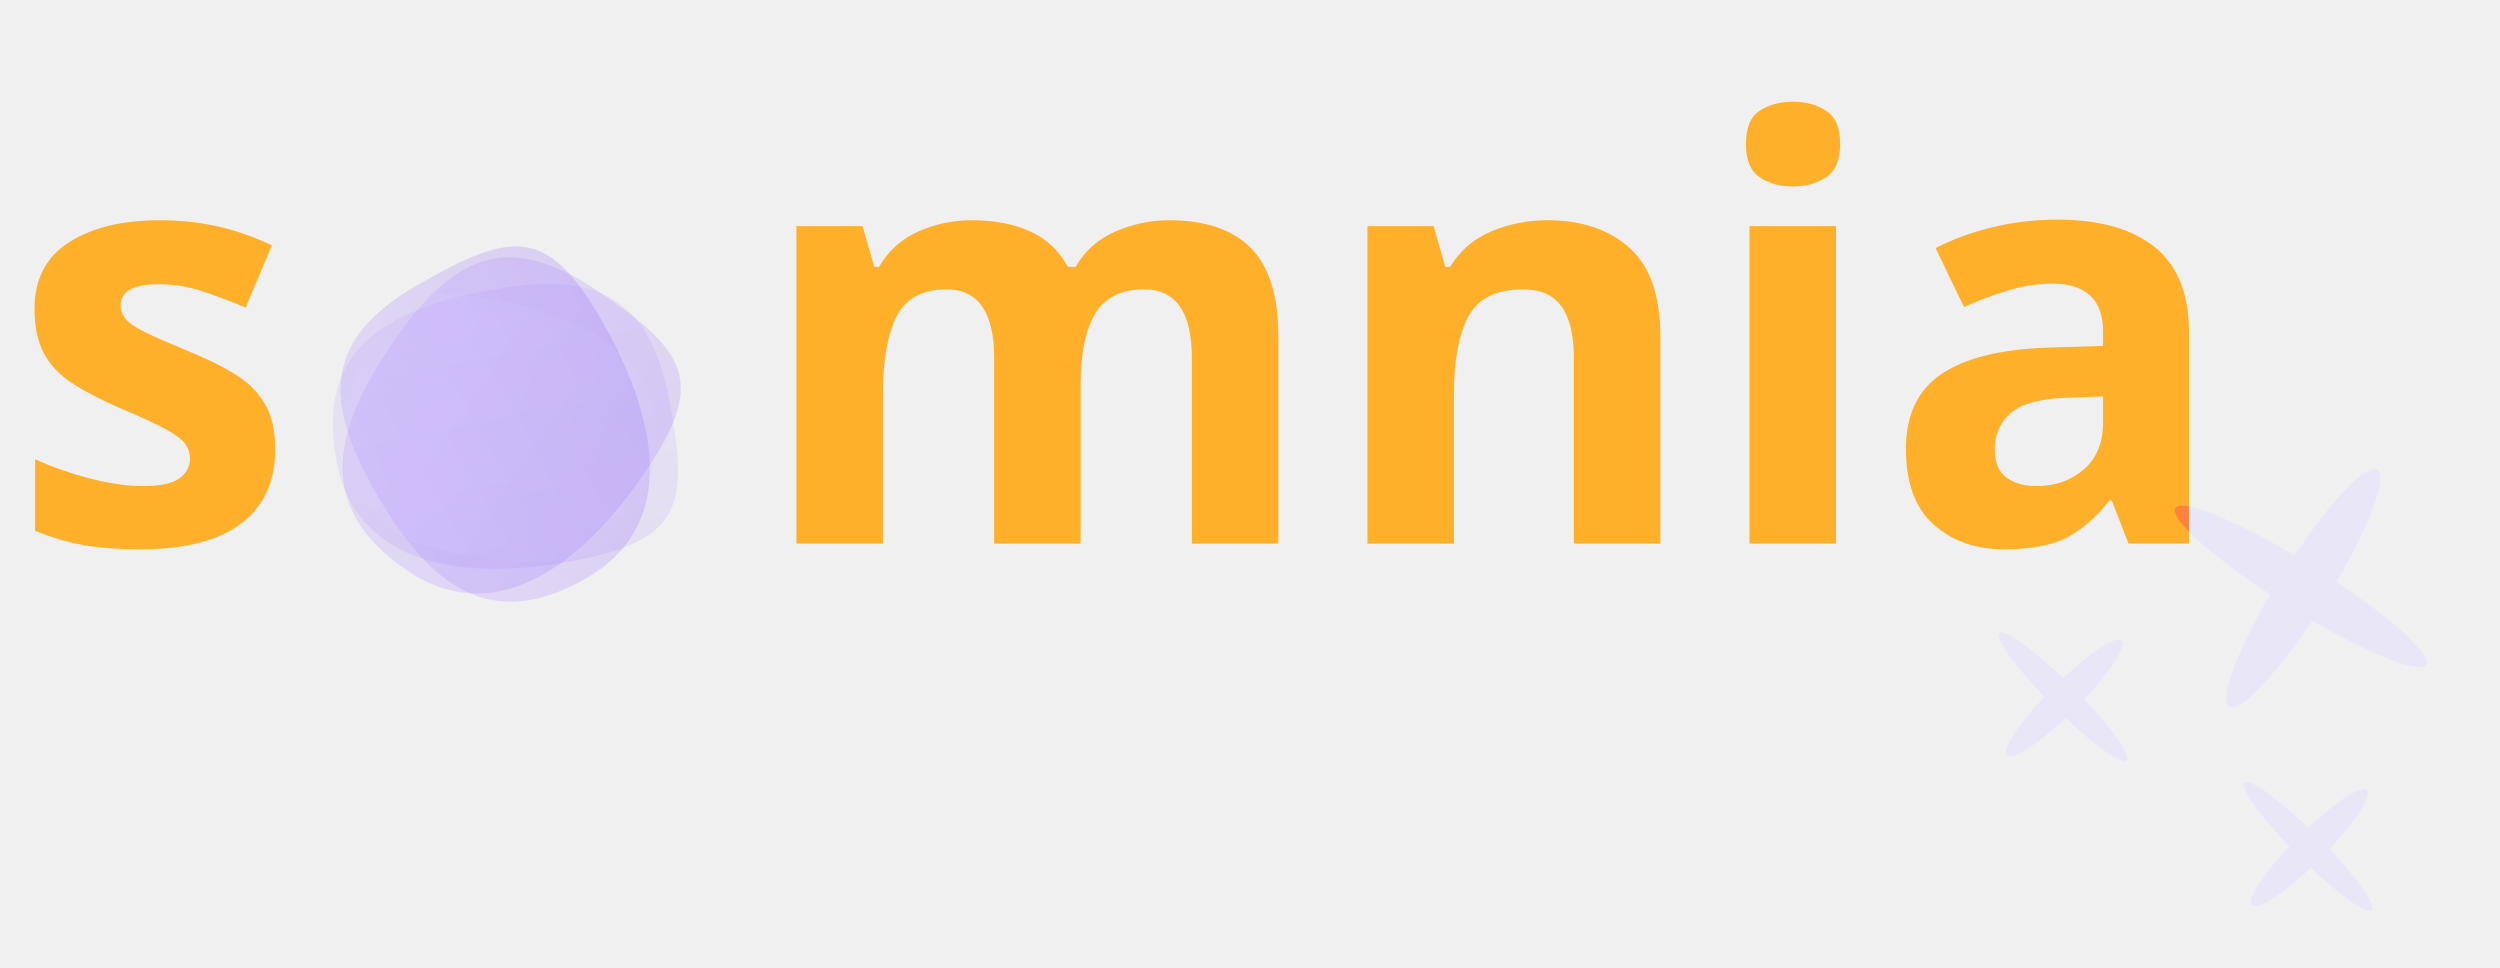
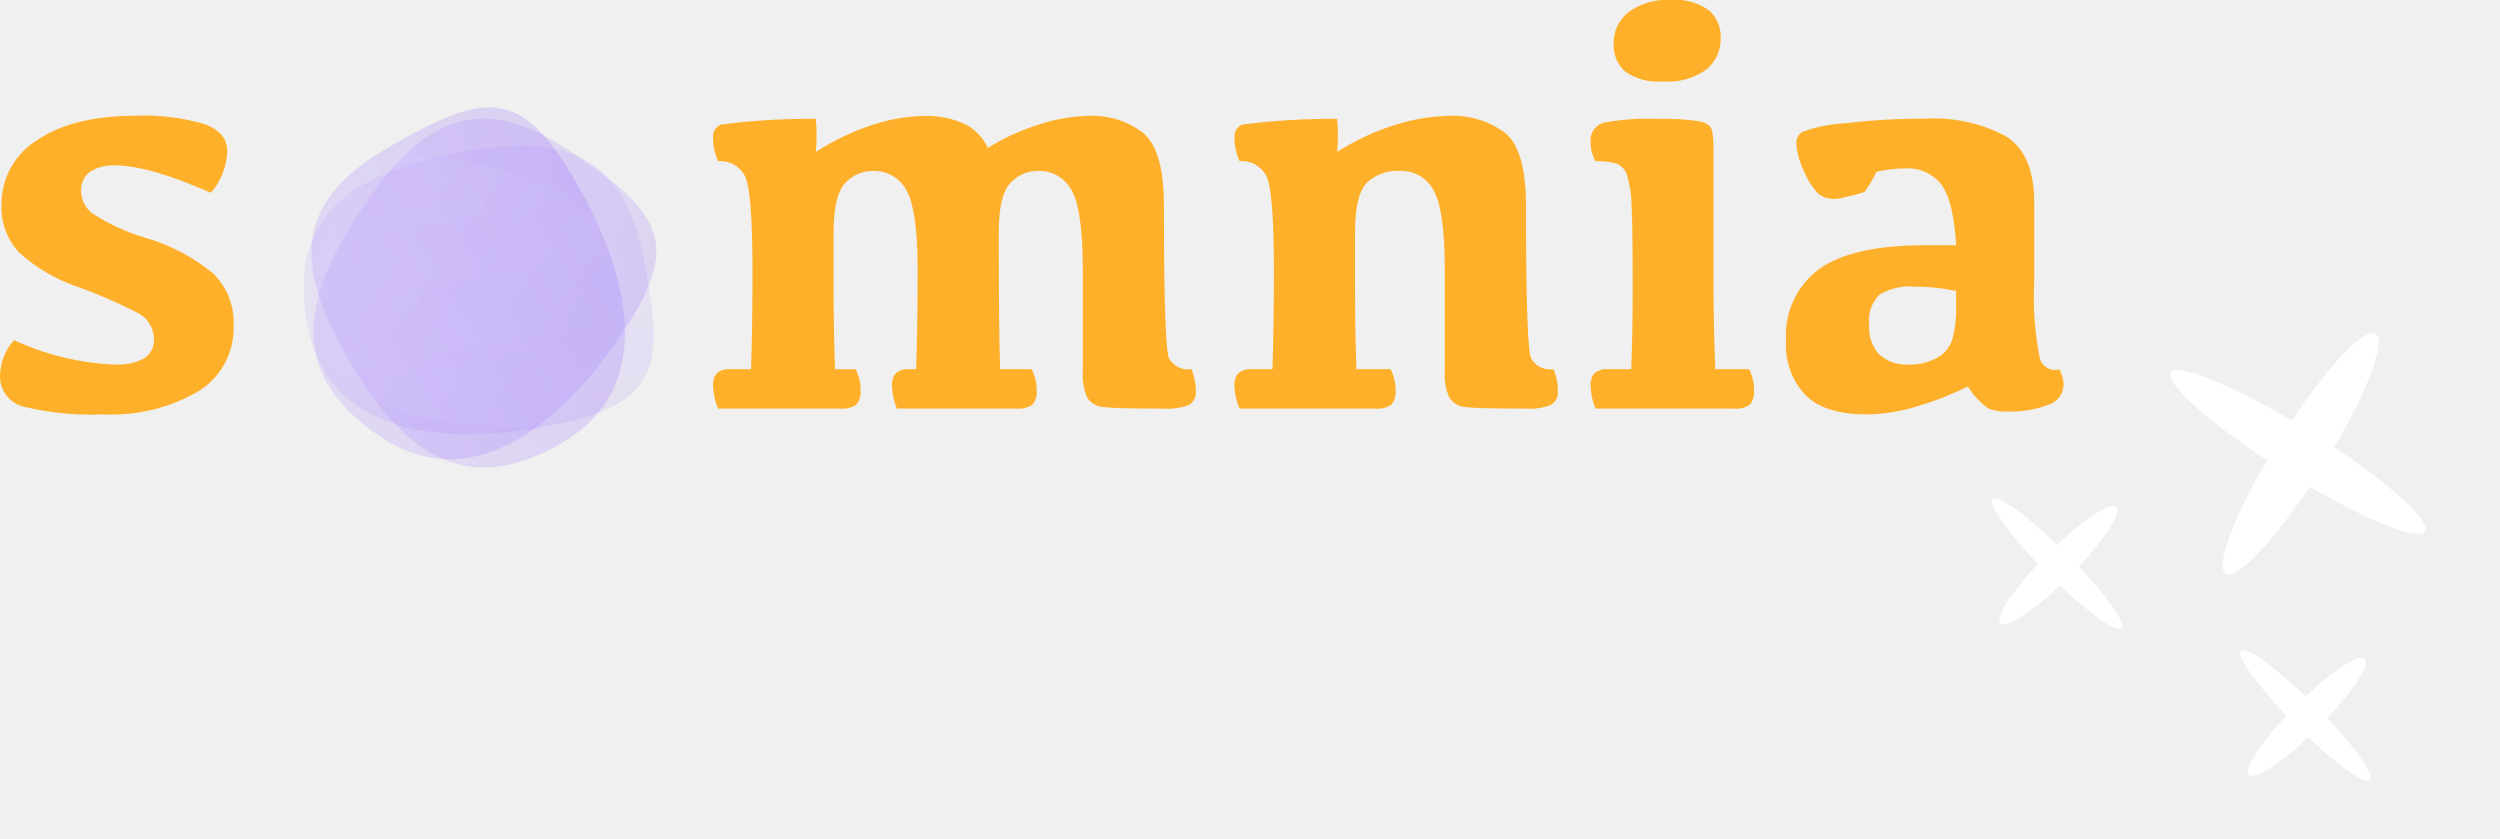
- <svg xmlns="http://www.w3.org/2000/svg" width="197.768" height="76.523" viewBox="0 0 197.768 76.523">
+ <svg xmlns="http://www.w3.org/2000/svg" width="195.144" height="65.418" viewBox="0 0 195.144 65.418">
  <defs>
    <linearGradient id="a" x1="0.5" x2="0.5" y2="1" gradientUnits="objectBoundingBox">
      <stop offset="0" stop-color="#a884ff" />
      <stop offset="1" stop-color="#8c60fb" />
    </linearGradient>
  </defs>
-   <g transform="translate(-187 -104)">
-     <g transform="translate(188 104)">
-       <text transform="translate(82 43)" fill="#feb02a" font-size="46" font-family="Kefa-Bold, Kefa" font-weight="700">
-         <tspan x="-82.331" y="0" xml:space="preserve">s   mnia</tspan>
-       </text>
-       <g transform="translate(22.066 16.777)">
-         <path d="M14.021,0c8.542,0,12.74,2.44,12.74,11.069s-1.128,11.215-9.67,11.215S0,19.7,0,11.069,5.478,0,14.021,0Z" transform="translate(1.459 8.939) rotate(-11)" opacity="0.126" fill="url(#a)" />
-         <path d="M14.021,0c8.542,0,12.74,2.44,12.74,11.069s-1.128,11.215-9.67,11.215S0,19.7,0,11.069,5.478,0,14.021,0Z" transform="translate(0 22.186) rotate(-56)" opacity="0.197" fill="url(#a)" />
-         <path d="M14.021,0c8.542,0,12.74,2.44,12.74,11.069s-1.127,11.215-9.67,11.215S0,19.7,0,11.069,5.478,0,14.021,0Z" transform="translate(13.761 34.482) rotate(-120)" opacity="0.219" fill="url(#a)" />
-         <path d="M12.828,0c7.816,0,11.657,2.232,11.657,10.128s-1.032,10.261-8.847,10.261S0,18.024,0,10.128,5.013,0,12.828,0Z" transform="translate(27.216 29.308) rotate(-171)" fill="#dcceff" opacity="0.113" />
-       </g>
+   <g transform="translate(-189.624 -108.105)">
+     <path d="M-69.708-22.865a16.66,16.66,0,0,1,5.233.64q1.842.64,1.842,2.145a5.274,5.274,0,0,1-1.28,3.234q-4.852-2.134-7.435-2.134a3.288,3.288,0,0,0-2.033.517,1.768,1.768,0,0,0-.663,1.482,2.222,2.222,0,0,0,.887,1.752,15.847,15.847,0,0,0,4.1,1.887,14.624,14.624,0,0,1,5.334,2.808,5.331,5.331,0,0,1,1.583,4.021A5.8,5.8,0,0,1-64.89-1.348a13.477,13.477,0,0,1-7.446,1.8,22.38,22.38,0,0,1-6.177-.6,2.425,2.425,0,0,1-1.864-2.459,4.315,4.315,0,0,1,1.1-2.74,20.582,20.582,0,0,0,7.929,1.909,4.293,4.293,0,0,0,2.2-.472A1.688,1.688,0,0,0-68.36-5.48a2.293,2.293,0,0,0-1.381-2.044,38.191,38.191,0,0,0-4.436-1.932,13.132,13.132,0,0,1-4.683-2.707,5.12,5.12,0,0,1-1.4-3.717,5.866,5.866,0,0,1,2.8-5.087Q-74.671-22.865-69.708-22.865Zm67.293,9.142q0,7.974.112,10.646H.146a3.414,3.414,0,0,1,.4,1.662,1.5,1.5,0,0,1-.326,1.1A1.869,1.869,0,0,1-1.044,0h-9.321a4.742,4.742,0,0,1-.382-1.774,1.344,1.344,0,0,1,.314-1,1.419,1.419,0,0,1,1.011-.3h.562q.112-3.931.112-7.771,0-4.582-.842-6.143a2.871,2.871,0,0,0-2.729-1.561,2.841,2.841,0,0,0-2.066.932q-.921.932-.921,3.9v4.515q0,2.83.112,6.132h1.617A3.576,3.576,0,0,1-13.2-1.415a1.5,1.5,0,0,1-.326,1.1A1.869,1.869,0,0,1-14.791,0h-9.523a4.518,4.518,0,0,1-.4-1.774,1.344,1.344,0,0,1,.314-1,1.419,1.419,0,0,1,1.011-.3h1.64q.112-3.706.112-7.659,0-6.289-.6-7.435a2.141,2.141,0,0,0-2.078-1.146,4.347,4.347,0,0,1-.4-1.8,1.019,1.019,0,0,1,.6-1.056,54.236,54.236,0,0,1,7.423-.449,14.612,14.612,0,0,1,0,2.583A19.172,19.172,0,0,1-12.106-22.2a13.346,13.346,0,0,1,3.74-.64,6.932,6.932,0,0,1,3.414.685A3.877,3.877,0,0,1-3.268-20.35a17.622,17.622,0,0,1,4.11-1.864,12.832,12.832,0,0,1,3.616-.629A6.465,6.465,0,0,1,8.939-21.45q1.539,1.393,1.539,5.615,0,11.051.4,11.916a1.7,1.7,0,0,0,1.752.842,4.338,4.338,0,0,1,.337,1.685,1.144,1.144,0,0,1-.528,1.1A4.661,4.661,0,0,1,10.433,0q-3.639,0-4.6-.112A1.636,1.636,0,0,1,4.5-.842,4.384,4.384,0,0,1,4.144-2.92v-7.929q0-4.582-.842-6.143A2.871,2.871,0,0,0,.573-18.553a2.841,2.841,0,0,0-2.066.932Q-2.415-16.688-2.415-13.724ZM24-20.035A18.526,18.526,0,0,1,28.705-22.2a14.358,14.358,0,0,1,3.785-.64A6.835,6.835,0,0,1,37.2-21.45q1.539,1.393,1.539,5.615,0,11.051.4,11.916a1.7,1.7,0,0,0,1.752.842,4.338,4.338,0,0,1,.337,1.685,1.144,1.144,0,0,1-.528,1.1A4.661,4.661,0,0,1,38.689,0q-3.639,0-4.6-.112a1.636,1.636,0,0,1-1.325-.73A4.384,4.384,0,0,1,32.4-2.92v-7.929q0-4.582-.842-6.143a2.871,2.871,0,0,0-2.729-1.561,3.376,3.376,0,0,0-2.516.932q-.921.932-.921,3.9v4.515q0,2.83.112,6.132h2.673a3.576,3.576,0,0,1,.382,1.662,1.5,1.5,0,0,1-.326,1.1A1.869,1.869,0,0,1,26.964,0H16.385a4.518,4.518,0,0,1-.4-1.774,1.344,1.344,0,0,1,.314-1,1.419,1.419,0,0,1,1.011-.3h1.64q.112-3.706.112-7.659,0-6.289-.6-7.435a2.141,2.141,0,0,0-2.078-1.146,4.347,4.347,0,0,1-.4-1.8,1.019,1.019,0,0,1,.6-1.056A54.236,54.236,0,0,1,24-22.618,14.612,14.612,0,0,1,24-20.035Zm25.4-5.5a4.441,4.441,0,0,1-2.92-.775,2.736,2.736,0,0,1-.9-2.19A3.032,3.032,0,0,1,46.73-30.94a4.955,4.955,0,0,1,3.257-.955,4.509,4.509,0,0,1,3.055.82,2.767,2.767,0,0,1,.9,2.145A3.119,3.119,0,0,1,52.862-26.5,5.105,5.105,0,0,1,49.4-25.538Zm4.11,22.461h2.65a3.576,3.576,0,0,1,.382,1.662,1.5,1.5,0,0,1-.326,1.1A1.869,1.869,0,0,1,54.951,0H44.169a4.742,4.742,0,0,1-.382-1.774,1.344,1.344,0,0,1,.314-1,1.419,1.419,0,0,1,1.011-.3h1.842q.112-2.875.112-6.132,0-4.964-.079-6.592a8.934,8.934,0,0,0-.348-2.381,1.4,1.4,0,0,0-.831-.943,5.375,5.375,0,0,0-1.64-.191,2.757,2.757,0,0,1-.382-1.46,1.414,1.414,0,0,1,1.033-1.55,18.975,18.975,0,0,1,4.2-.292,19.034,19.034,0,0,1,3.246.18q.865.18.988.708a6.8,6.8,0,0,1,.124,1.471V-9.209Q53.4-5.952,53.513-3.077ZM73.234-1.729A24.3,24.3,0,0,1,69.393-.213a13.864,13.864,0,0,1-4.065.663q-3.257,0-4.773-1.5a5.684,5.684,0,0,1-1.516-4.223,6.438,6.438,0,0,1,2.605-5.638q2.605-1.842,8.221-1.842h2.448q-.2-3.459-1.146-4.728a3.3,3.3,0,0,0-2.83-1.269,10.4,10.4,0,0,0-2.246.27,8.678,8.678,0,0,1-.932,1.572,10.8,10.8,0,0,1-1.55.4,2.242,2.242,0,0,1-1.988-.2,5.543,5.543,0,0,1-1.179-1.819,5.524,5.524,0,0,1-.6-2.2,1,1,0,0,1,.46-.876,12.1,12.1,0,0,1,3.4-.674,51.758,51.758,0,0,1,6.267-.359,11.973,11.973,0,0,1,6.2,1.359q2.246,1.359,2.246,5.267v5.952a24.473,24.473,0,0,0,.427,6.1,1.209,1.209,0,0,0,1.527.887,2.6,2.6,0,0,1,.337,1.235A1.676,1.676,0,0,1,79.512-.3a8.217,8.217,0,0,1-3.246.528A3.628,3.628,0,0,1,74.851,0,5.828,5.828,0,0,1,73.234-1.729Zm-.921-7.457a16.036,16.036,0,0,0-3.279-.337,4.46,4.46,0,0,0-2.7.629,2.882,2.882,0,0,0-.809,2.381,3.071,3.071,0,0,0,.8,2.3,3.2,3.2,0,0,0,2.325.775A4.351,4.351,0,0,0,70.8-3.953a2.467,2.467,0,0,0,1.224-1.471,8.694,8.694,0,0,0,.292-2.482Z" transform="translate(270 140)" fill="#feb02a" />
+     <g transform="translate(210.066 113.776)">
+       <path d="M14.021,0c8.542,0,12.74,2.44,12.74,11.069s-1.128,11.215-9.67,11.215S0,19.7,0,11.069,5.478,0,14.021,0Z" transform="translate(1.459 8.939) rotate(-11)" opacity="0.126" fill="url(#a)" />
+       <path d="M14.021,0c8.542,0,12.74,2.44,12.74,11.069s-1.128,11.215-9.67,11.215S0,19.7,0,11.069,5.478,0,14.021,0Z" transform="translate(0 22.186) rotate(-56)" opacity="0.197" fill="url(#a)" />
+       <path d="M14.021,0c8.542,0,12.74,2.44,12.74,11.069s-1.127,11.215-9.67,11.215S0,19.7,0,11.069,5.478,0,14.021,0Z" transform="translate(13.761 34.482) rotate(-120)" opacity="0.219" fill="url(#a)" />
+       <path d="M12.828,0c7.816,0,11.657,2.232,11.657,10.128s-1.032,10.261-8.847,10.261S0,18.024,0,10.128,5.013,0,12.828,0Z" transform="translate(27.216 29.308) rotate(-171)" fill="#dcceff" opacity="0.113" />
    </g>
-     <g transform="translate(368.389 130.847) rotate(45)" style="mix-blend-mode:overlay;isolation:isolate">
-       <path d="M9.978,12.864C4.333,12.734,0,11.968,0,11.044S4.333,9.353,9.978,9.222C10.135,3.99,10.954,0,11.942,0s1.808,4,1.964,9.236c5.4.163,9.48.91,9.48,1.808s-4.08,1.645-9.48,1.807c-.155,5.239-.976,9.236-1.964,9.236S10.135,18.1,9.978,12.864Z" transform="matrix(0.974, -0.225, 0.225, 0.974, 0.377, 5.261)" fill="#4434BC" />
-       <path d="M6.079,7.468C2.64,7.393,0,6.948,0,6.411S2.64,5.43,6.079,5.354C6.174,2.316,6.674,0,7.275,0s1.1,2.32,1.2,5.362c3.29.095,5.776.528,5.776,1.05s-2.486.955-5.776,1.049c-.095,3.041-.594,5.362-1.2,5.362S6.174,10.506,6.079,7.468Z" transform="translate(22.083 21.1)" fill="#4434BC" />
-       <path d="M6.079,7.468C2.64,7.393,0,6.948,0,6.411S2.64,5.43,6.079,5.354C6.174,2.316,6.674,0,7.275,0s1.1,2.32,1.2,5.362c3.29.095,5.776.528,5.776,1.05s-2.486.955-5.776,1.049c-.095,3.041-.594,5.362-1.2,5.362S6.174,10.506,6.079,7.468Z" transform="translate(0 26.442)" fill="#4434BC" />
+     <g transform="translate(368.389 123.847) rotate(45)" style="mix-blend-mode:overlay;isolation:isolate">
+       <path d="M9.978,12.864C4.333,12.734,0,11.968,0,11.044S4.333,9.353,9.978,9.222C10.135,3.99,10.954,0,11.942,0s1.808,4,1.964,9.236c5.4.163,9.48.91,9.48,1.808s-4.08,1.645-9.48,1.807c-.155,5.239-.976,9.236-1.964,9.236S10.135,18.1,9.978,12.864Z" transform="matrix(0.974, -0.225, 0.225, 0.974, 0.377, 5.261)" fill="#fff" />
+       <path d="M6.079,7.468C2.64,7.393,0,6.948,0,6.411S2.64,5.43,6.079,5.354C6.174,2.316,6.674,0,7.275,0s1.1,2.32,1.2,5.362c3.29.095,5.776.528,5.776,1.05s-2.486.955-5.776,1.049c-.095,3.041-.594,5.362-1.2,5.362S6.174,10.506,6.079,7.468Z" transform="translate(22.083 21.1)" fill="#fff" />
+       <path d="M6.079,7.468C2.64,7.393,0,6.948,0,6.411S2.64,5.43,6.079,5.354C6.174,2.316,6.674,0,7.275,0s1.1,2.32,1.2,5.362c3.29.095,5.776.528,5.776,1.05s-2.486.955-5.776,1.049c-.095,3.041-.594,5.362-1.2,5.362S6.174,10.506,6.079,7.468Z" transform="translate(0 26.442)" fill="#fff" />
    </g>
  </g>
</svg>
